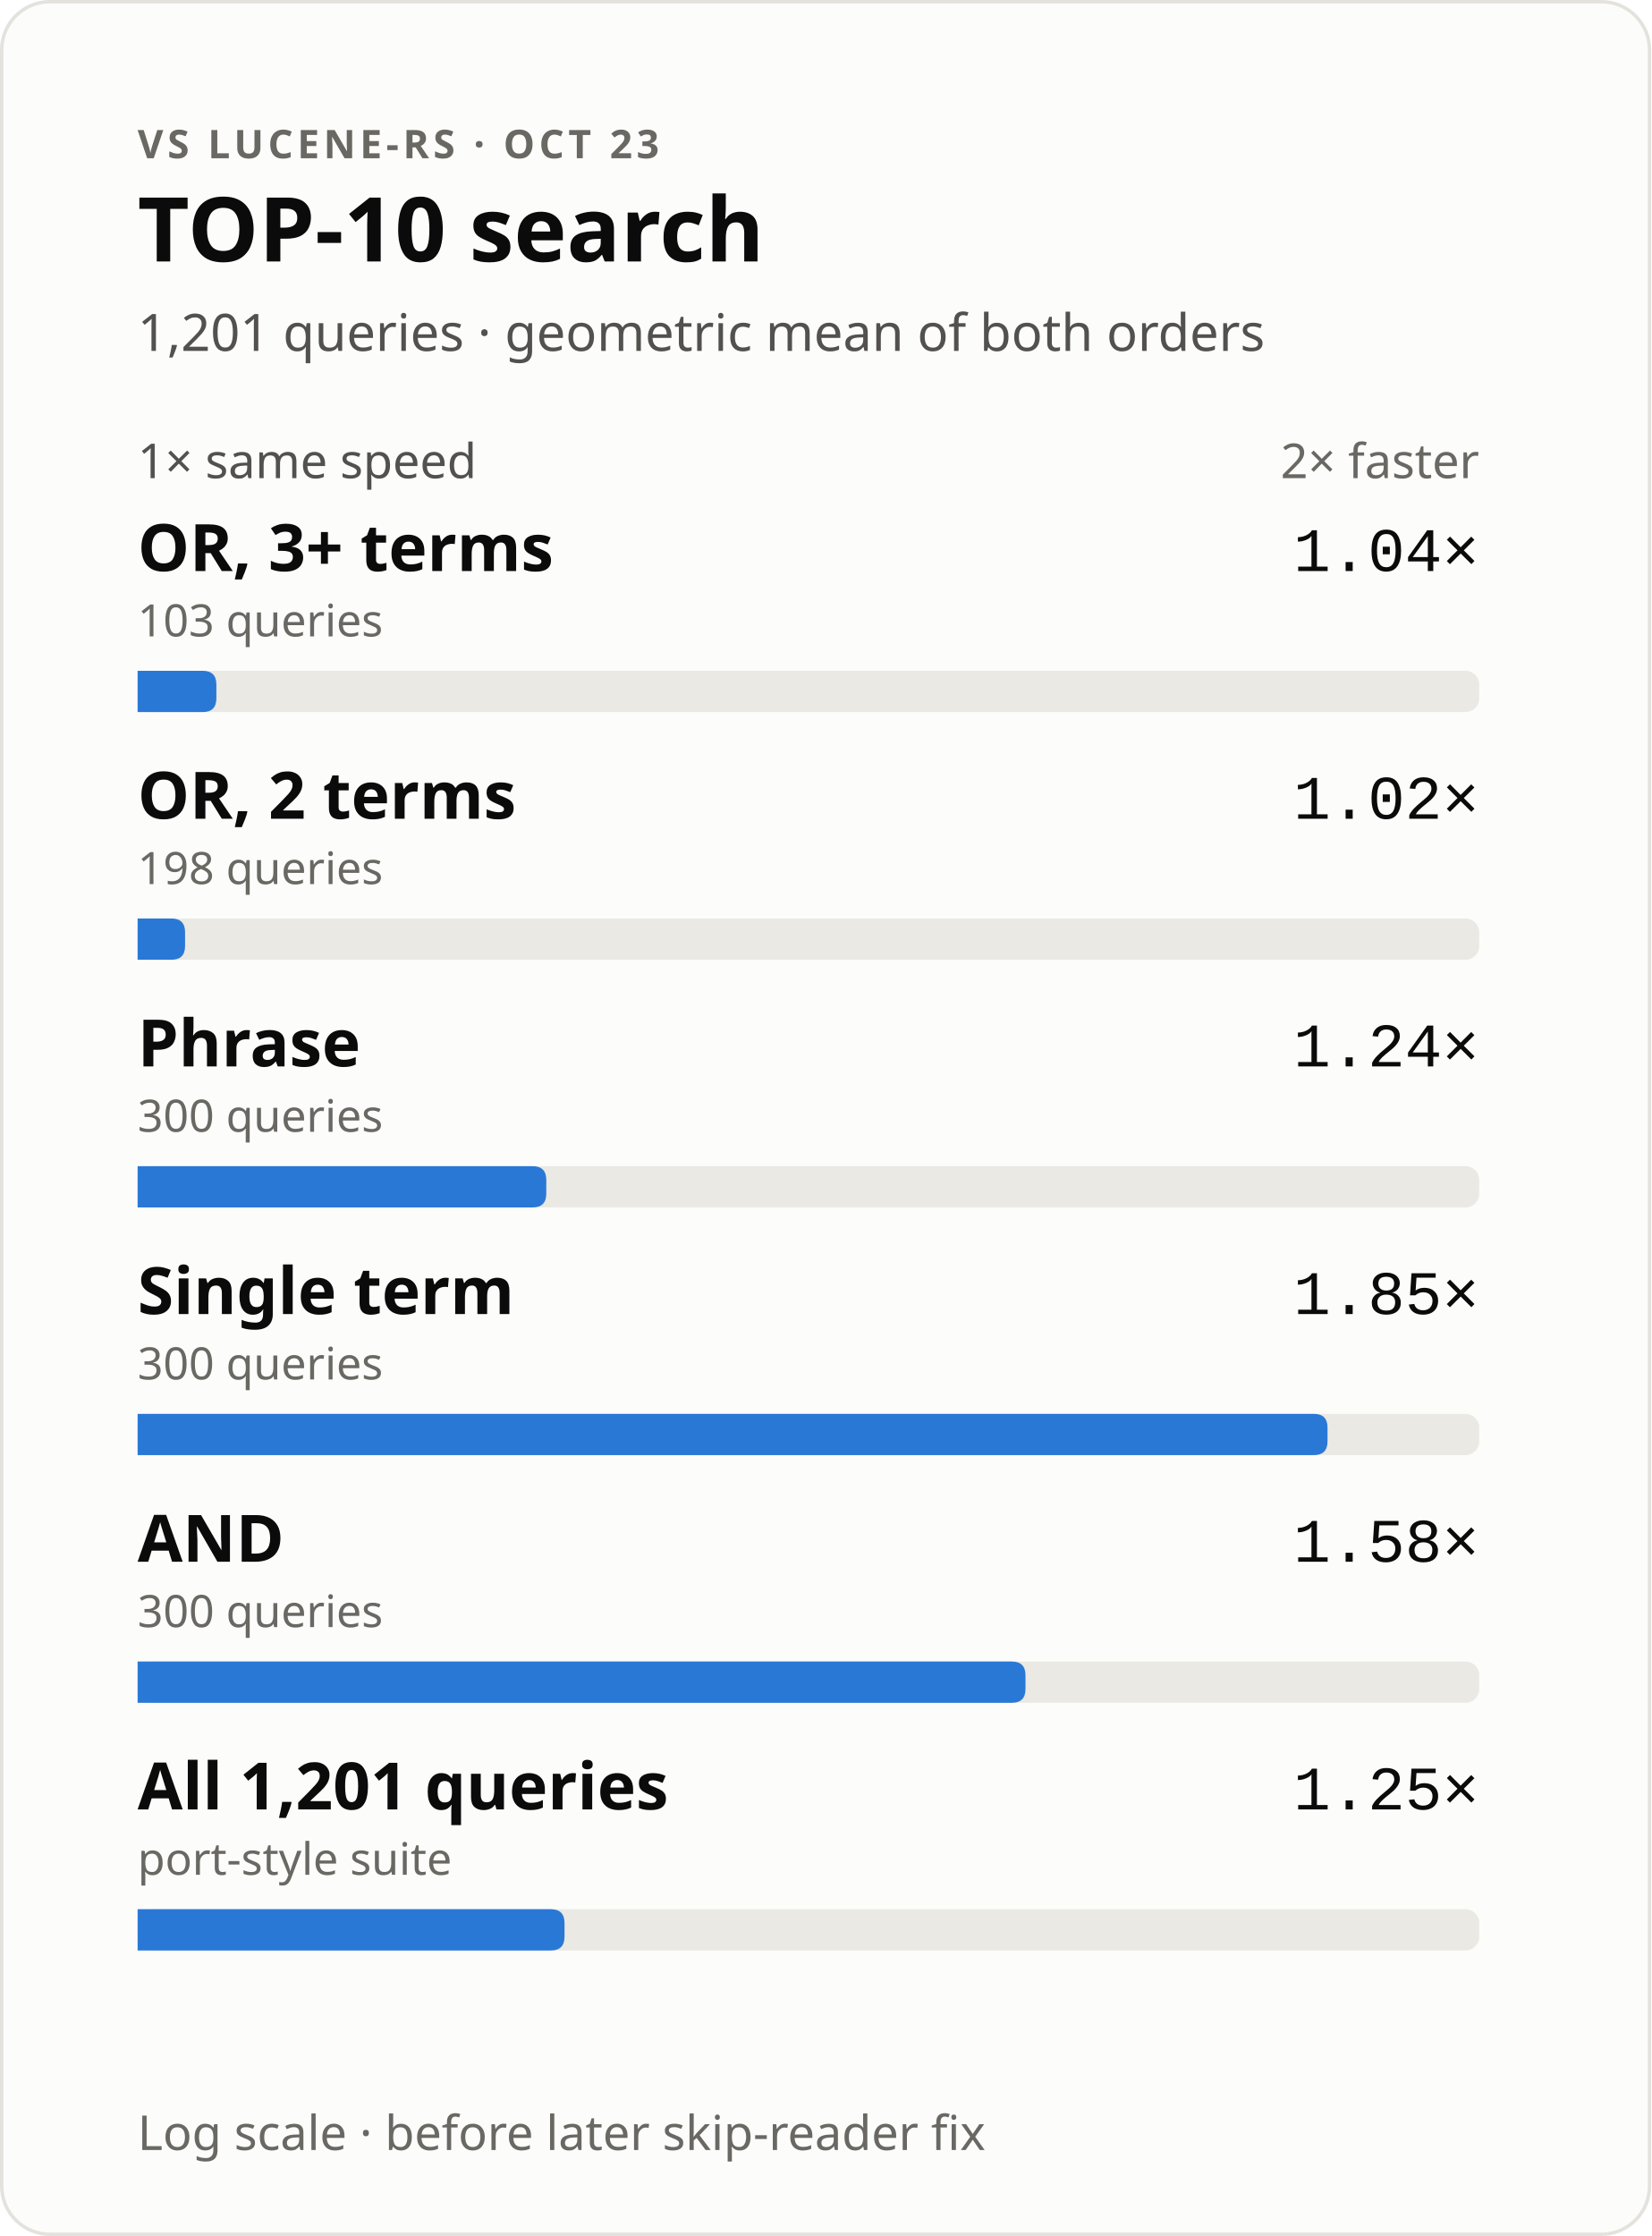
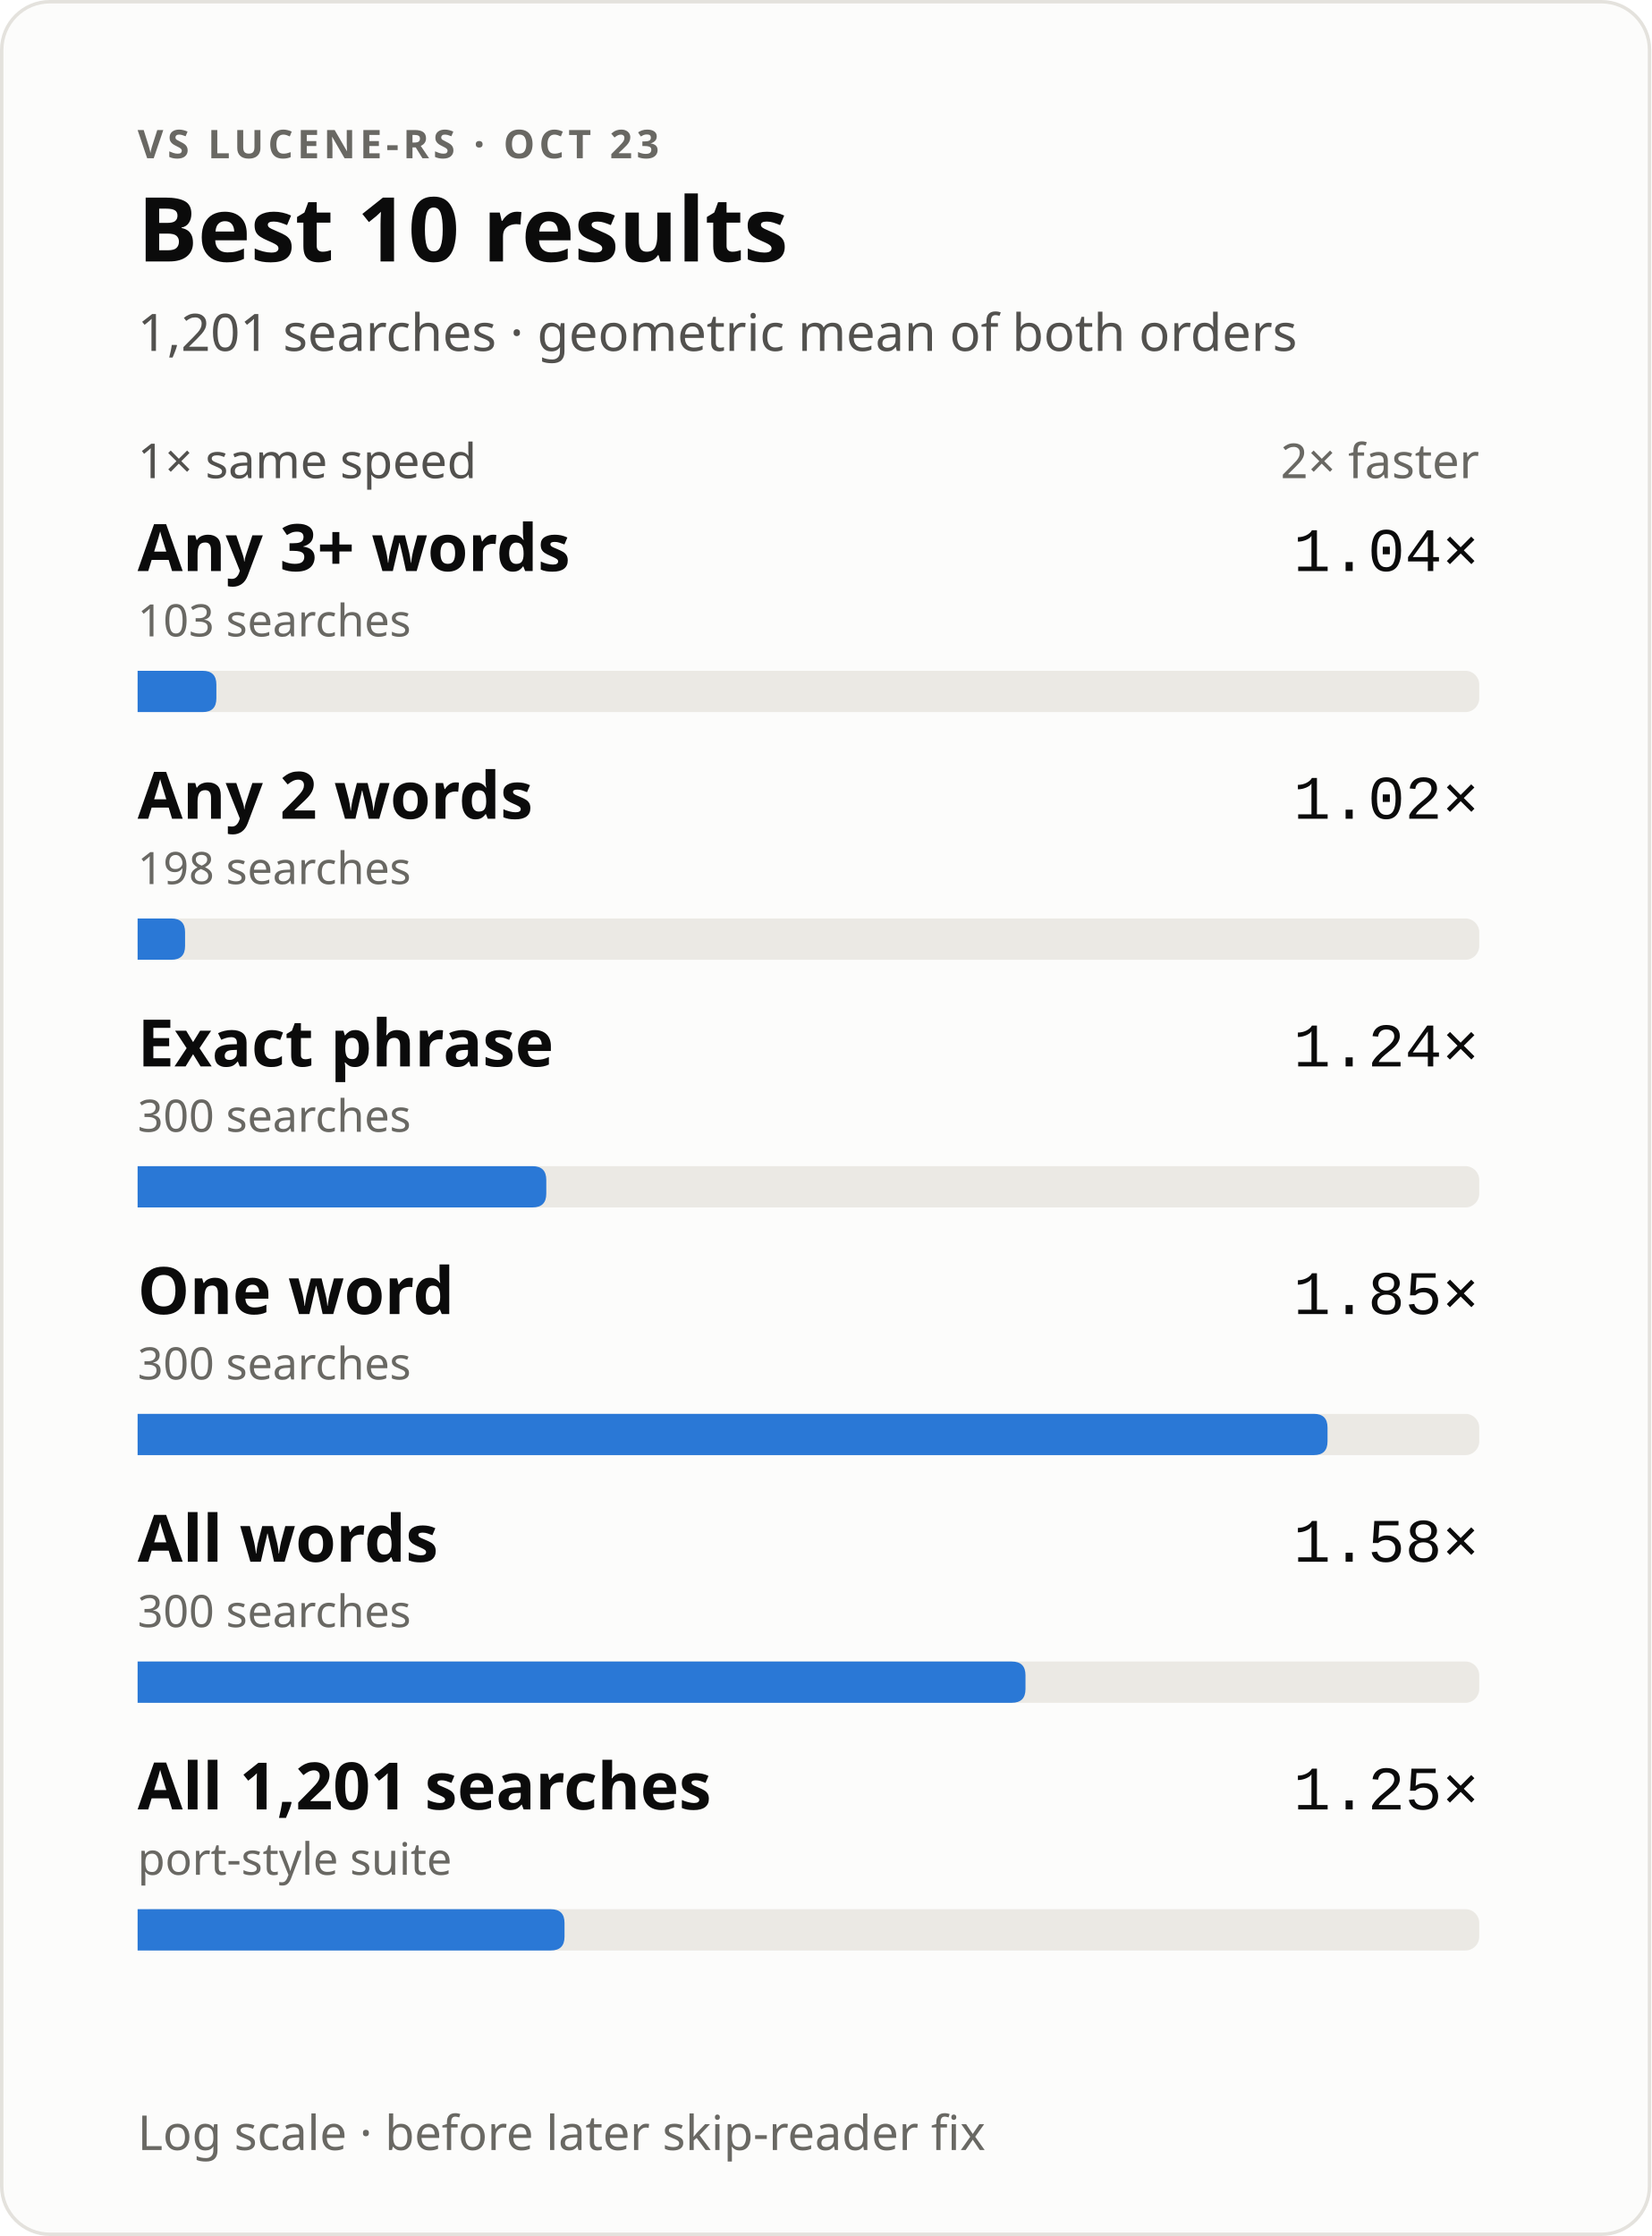
<svg xmlns="http://www.w3.org/2000/svg" width="480" height="650" viewBox="0 0 480 650" role="img" aria-labelledby="chart-title chart-description">
  <rect x="0.5" y="0.5" width="479" height="649" rx="14" fill="#fcfcfb" stroke="#e4e2dd" />
  <text x="40.0" y="46.0" font-size="11.5" font-weight="600" fill="#696863" text-anchor="start" letter-spacing="1.2" font-family="-apple-system, BlinkMacSystemFont, 'Segoe UI', 'Noto Sans', Helvetica, Arial, sans-serif">VS LUCENE-RS · OCT 23</text>
-   <text x="40.0" y="76.0" font-size="26" font-weight="700" fill="#0b0b0b" text-anchor="start" font-family="-apple-system, BlinkMacSystemFont, 'Segoe UI', 'Noto Sans', Helvetica, Arial, sans-serif">TOP-10 search</text>
-   <text x="40.0" y="102.0" font-size="15" font-weight="400" fill="#52514e" text-anchor="start" font-family="-apple-system, BlinkMacSystemFont, 'Segoe UI', 'Noto Sans', Helvetica, Arial, sans-serif">1,201 queries · geometric mean of both orders</text>
+   <text x="40.0" y="76.0" font-size="26" font-weight="700" fill="#0b0b0b" text-anchor="start" font-family="-apple-system, BlinkMacSystemFont, 'Segoe UI', 'Noto Sans', Helvetica, Arial, sans-serif">Best 10 results</text>
+   <text x="40.0" y="102.0" font-size="15" font-weight="400" fill="#52514e" text-anchor="start" font-family="-apple-system, BlinkMacSystemFont, 'Segoe UI', 'Noto Sans', Helvetica, Arial, sans-serif">1,201 searches · geometric mean of both orders</text>
  <text x="40.0" y="139.0" font-size="14" font-weight="400" fill="#52514e" text-anchor="start" font-family="-apple-system, BlinkMacSystemFont, 'Segoe UI', 'Noto Sans', Helvetica, Arial, sans-serif">1× same speed</text>
  <text x="430.0" y="139.0" font-size="14" font-weight="400" fill="#696863" text-anchor="end" font-family="-apple-system, BlinkMacSystemFont, 'Segoe UI', 'Noto Sans', Helvetica, Arial, sans-serif">2× faster</text>
-   <text x="40.0" y="166.0" font-size="19" font-weight="600" fill="#0b0b0b" text-anchor="start" font-family="-apple-system, BlinkMacSystemFont, 'Segoe UI', 'Noto Sans', Helvetica, Arial, sans-serif">OR, 3+ terms</text>
+   <text x="40.0" y="166.0" font-size="19" font-weight="600" fill="#0b0b0b" text-anchor="start" font-family="-apple-system, BlinkMacSystemFont, 'Segoe UI', 'Noto Sans', Helvetica, Arial, sans-serif">Any 3+ words</text>
  <text x="430.0" y="166.0" font-size="18" font-weight="400" fill="#0b0b0b" text-anchor="end" font-family="ui-monospace, SFMono-Regular, 'SF Mono', Menlo, Consolas, 'Liberation Mono', monospace">1.04×</text>
-   <text x="40.0" y="185.0" font-size="13" font-weight="400" fill="#696863" text-anchor="start" font-family="-apple-system, BlinkMacSystemFont, 'Segoe UI', 'Noto Sans', Helvetica, Arial, sans-serif">103 queries</text>
+   <text x="40.0" y="185.0" font-size="13" font-weight="400" fill="#696863" text-anchor="start" font-family="-apple-system, BlinkMacSystemFont, 'Segoe UI', 'Noto Sans', Helvetica, Arial, sans-serif">103 searches</text>
  <rect x="40" y="195" width="390" height="12" rx="4" fill="#ebe9e4" />
  <path d="M40.0,195.0 H58.9 Q62.9,195.0 62.9,199.0 V203.0 Q62.9,207.0 58.9,207.0 H40.0 Z" fill="#2a78d6" />
-   <text x="40.0" y="238.0" font-size="19" font-weight="600" fill="#0b0b0b" text-anchor="start" font-family="-apple-system, BlinkMacSystemFont, 'Segoe UI', 'Noto Sans', Helvetica, Arial, sans-serif">OR, 2 terms</text>
+   <text x="40.0" y="238.0" font-size="19" font-weight="600" fill="#0b0b0b" text-anchor="start" font-family="-apple-system, BlinkMacSystemFont, 'Segoe UI', 'Noto Sans', Helvetica, Arial, sans-serif">Any 2 words</text>
  <text x="430.0" y="238.0" font-size="18" font-weight="400" fill="#0b0b0b" text-anchor="end" font-family="ui-monospace, SFMono-Regular, 'SF Mono', Menlo, Consolas, 'Liberation Mono', monospace">1.02×</text>
-   <text x="40.0" y="257.0" font-size="13" font-weight="400" fill="#696863" text-anchor="start" font-family="-apple-system, BlinkMacSystemFont, 'Segoe UI', 'Noto Sans', Helvetica, Arial, sans-serif">198 queries</text>
+   <text x="40.0" y="257.0" font-size="13" font-weight="400" fill="#696863" text-anchor="start" font-family="-apple-system, BlinkMacSystemFont, 'Segoe UI', 'Noto Sans', Helvetica, Arial, sans-serif">198 searches</text>
  <rect x="40" y="267" width="390" height="12" rx="4" fill="#ebe9e4" />
  <path d="M40.0,267.0 H49.8 Q53.8,267.0 53.8,271.0 V275.0 Q53.8,279.0 49.8,279.0 H40.0 Z" fill="#2a78d6" />
-   <text x="40.0" y="310.0" font-size="19" font-weight="600" fill="#0b0b0b" text-anchor="start" font-family="-apple-system, BlinkMacSystemFont, 'Segoe UI', 'Noto Sans', Helvetica, Arial, sans-serif">Phrase</text>
+   <text x="40.0" y="310.0" font-size="19" font-weight="600" fill="#0b0b0b" text-anchor="start" font-family="-apple-system, BlinkMacSystemFont, 'Segoe UI', 'Noto Sans', Helvetica, Arial, sans-serif">Exact phrase</text>
  <text x="430.0" y="310.0" font-size="18" font-weight="400" fill="#0b0b0b" text-anchor="end" font-family="ui-monospace, SFMono-Regular, 'SF Mono', Menlo, Consolas, 'Liberation Mono', monospace">1.24×</text>
-   <text x="40.0" y="329.0" font-size="13" font-weight="400" fill="#696863" text-anchor="start" font-family="-apple-system, BlinkMacSystemFont, 'Segoe UI', 'Noto Sans', Helvetica, Arial, sans-serif">300 queries</text>
+   <text x="40.0" y="329.0" font-size="13" font-weight="400" fill="#696863" text-anchor="start" font-family="-apple-system, BlinkMacSystemFont, 'Segoe UI', 'Noto Sans', Helvetica, Arial, sans-serif">300 searches</text>
  <rect x="40" y="339" width="390" height="12" rx="4" fill="#ebe9e4" />
  <path d="M40.0,339.0 H154.8 Q158.8,339.0 158.8,343.0 V347.0 Q158.8,351.0 154.8,351.0 H40.0 Z" fill="#2a78d6" />
-   <text x="40.0" y="382.0" font-size="19" font-weight="600" fill="#0b0b0b" text-anchor="start" font-family="-apple-system, BlinkMacSystemFont, 'Segoe UI', 'Noto Sans', Helvetica, Arial, sans-serif">Single term</text>
+   <text x="40.0" y="382.0" font-size="19" font-weight="600" fill="#0b0b0b" text-anchor="start" font-family="-apple-system, BlinkMacSystemFont, 'Segoe UI', 'Noto Sans', Helvetica, Arial, sans-serif">One word</text>
  <text x="430.0" y="382.0" font-size="18" font-weight="400" fill="#0b0b0b" text-anchor="end" font-family="ui-monospace, SFMono-Regular, 'SF Mono', Menlo, Consolas, 'Liberation Mono', monospace">1.85×</text>
-   <text x="40.0" y="401.0" font-size="13" font-weight="400" fill="#696863" text-anchor="start" font-family="-apple-system, BlinkMacSystemFont, 'Segoe UI', 'Noto Sans', Helvetica, Arial, sans-serif">300 queries</text>
+   <text x="40.0" y="401.0" font-size="13" font-weight="400" fill="#696863" text-anchor="start" font-family="-apple-system, BlinkMacSystemFont, 'Segoe UI', 'Noto Sans', Helvetica, Arial, sans-serif">300 searches</text>
  <rect x="40" y="411" width="390" height="12" rx="4" fill="#ebe9e4" />
  <path d="M40.0,411.0 H381.9 Q385.9,411.0 385.9,415.0 V419.0 Q385.9,423.0 381.9,423.0 H40.0 Z" fill="#2a78d6" />
-   <text x="40.0" y="454.0" font-size="19" font-weight="600" fill="#0b0b0b" text-anchor="start" font-family="-apple-system, BlinkMacSystemFont, 'Segoe UI', 'Noto Sans', Helvetica, Arial, sans-serif">AND</text>
+   <text x="40.0" y="454.0" font-size="19" font-weight="600" fill="#0b0b0b" text-anchor="start" font-family="-apple-system, BlinkMacSystemFont, 'Segoe UI', 'Noto Sans', Helvetica, Arial, sans-serif">All words</text>
  <text x="430.0" y="454.0" font-size="18" font-weight="400" fill="#0b0b0b" text-anchor="end" font-family="ui-monospace, SFMono-Regular, 'SF Mono', Menlo, Consolas, 'Liberation Mono', monospace">1.58×</text>
-   <text x="40.0" y="473.0" font-size="13" font-weight="400" fill="#696863" text-anchor="start" font-family="-apple-system, BlinkMacSystemFont, 'Segoe UI', 'Noto Sans', Helvetica, Arial, sans-serif">300 queries</text>
+   <text x="40.0" y="473.0" font-size="13" font-weight="400" fill="#696863" text-anchor="start" font-family="-apple-system, BlinkMacSystemFont, 'Segoe UI', 'Noto Sans', Helvetica, Arial, sans-serif">300 searches</text>
  <rect x="40" y="483" width="390" height="12" rx="4" fill="#ebe9e4" />
  <path d="M40.0,483.0 H294.1 Q298.1,483.0 298.1,487.0 V491.0 Q298.1,495.0 294.1,495.0 H40.0 Z" fill="#2a78d6" />
-   <text x="40.0" y="526.0" font-size="19" font-weight="600" fill="#0b0b0b" text-anchor="start" font-family="-apple-system, BlinkMacSystemFont, 'Segoe UI', 'Noto Sans', Helvetica, Arial, sans-serif">All 1,201 queries</text>
+   <text x="40.0" y="526.0" font-size="19" font-weight="600" fill="#0b0b0b" text-anchor="start" font-family="-apple-system, BlinkMacSystemFont, 'Segoe UI', 'Noto Sans', Helvetica, Arial, sans-serif">All 1,201 searches</text>
  <text x="430.0" y="526.0" font-size="18" font-weight="400" fill="#0b0b0b" text-anchor="end" font-family="ui-monospace, SFMono-Regular, 'SF Mono', Menlo, Consolas, 'Liberation Mono', monospace">1.25×</text>
  <text x="40.0" y="545.0" font-size="13" font-weight="400" fill="#696863" text-anchor="start" font-family="-apple-system, BlinkMacSystemFont, 'Segoe UI', 'Noto Sans', Helvetica, Arial, sans-serif">port-style suite</text>
  <rect x="40" y="555" width="390" height="12" rx="4" fill="#ebe9e4" />
  <path d="M40.0,555.0 H160.1 Q164.1,555.0 164.1,559.0 V563.0 Q164.1,567.0 160.1,567.0 H40.0 Z" fill="#2a78d6" />
  <text x="40.0" y="625.0" font-size="14" font-weight="400" fill="#696863" text-anchor="start" font-family="-apple-system, BlinkMacSystemFont, 'Segoe UI', 'Noto Sans', Helvetica, Arial, sans-serif">Log scale · before later skip-reader fix</text>
</svg>
